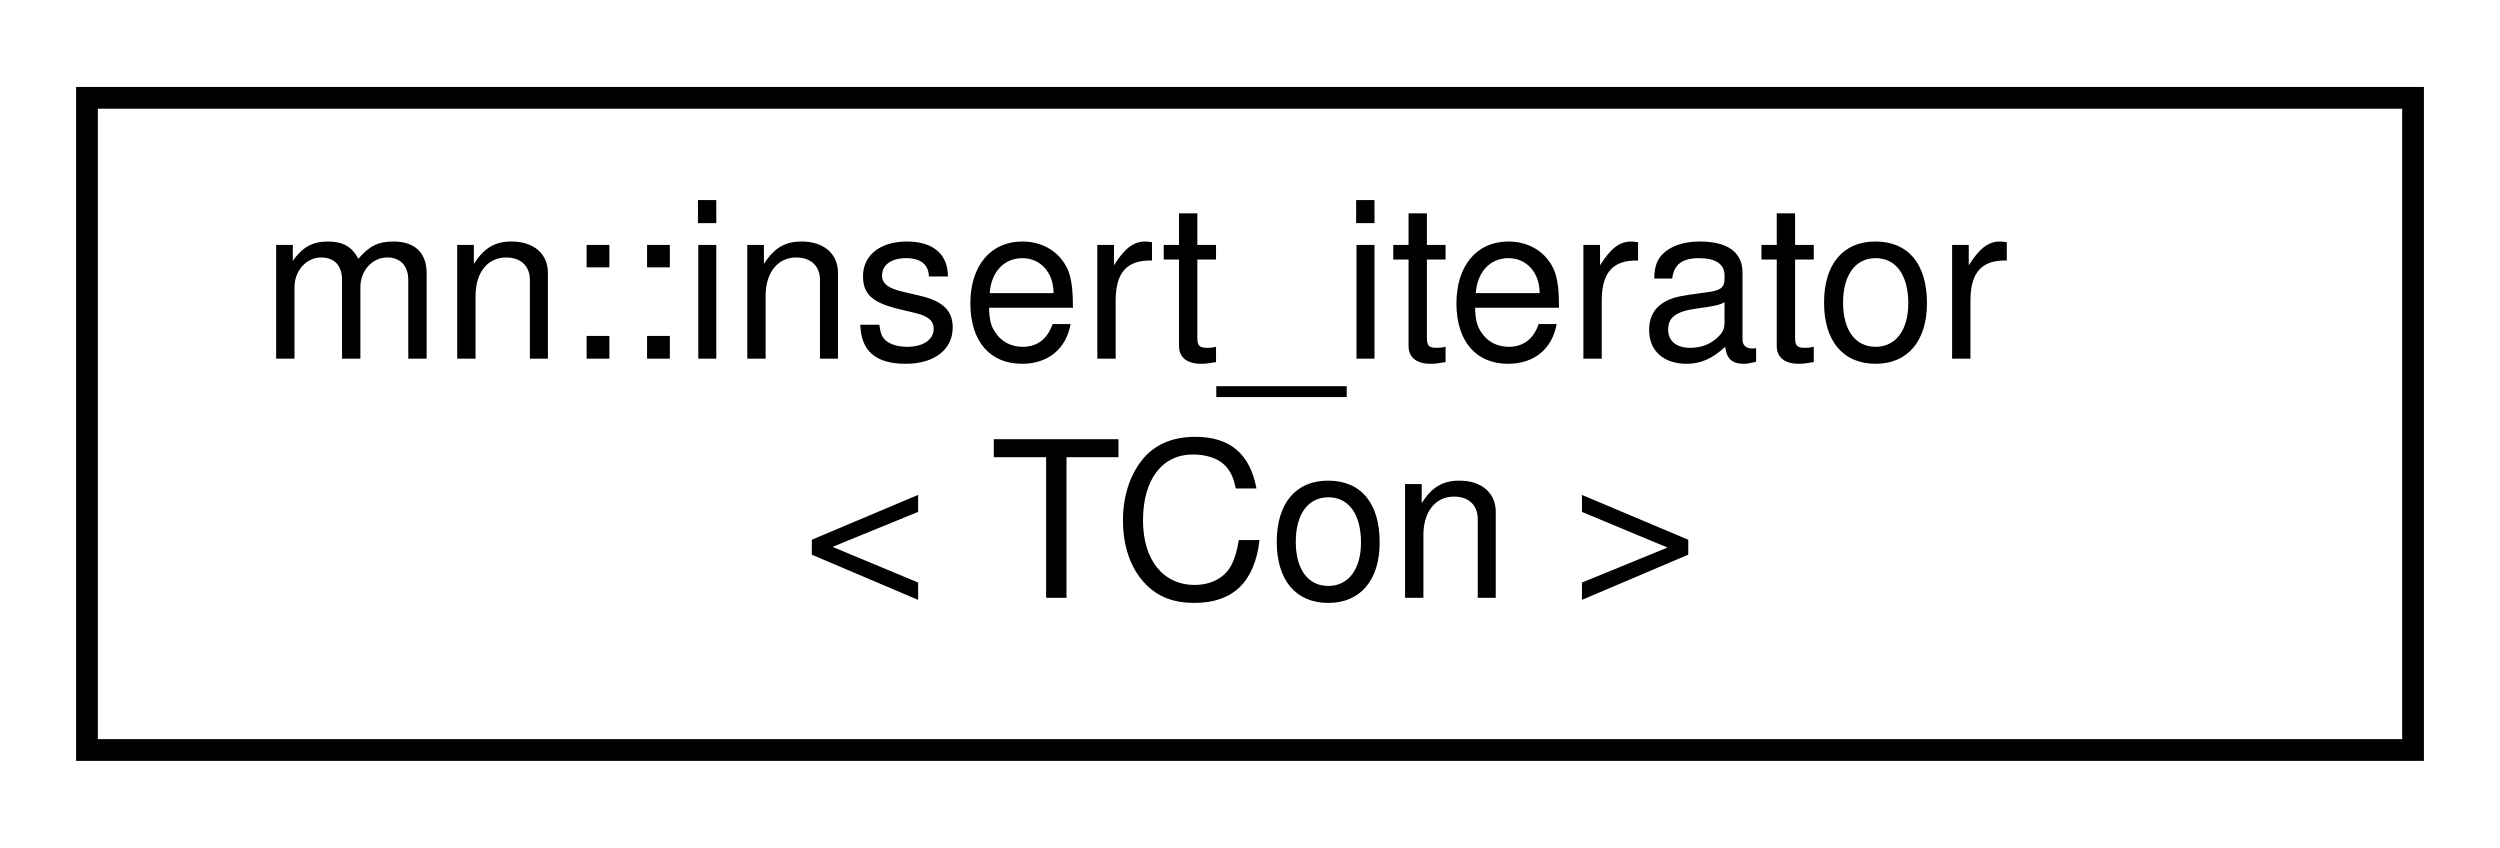
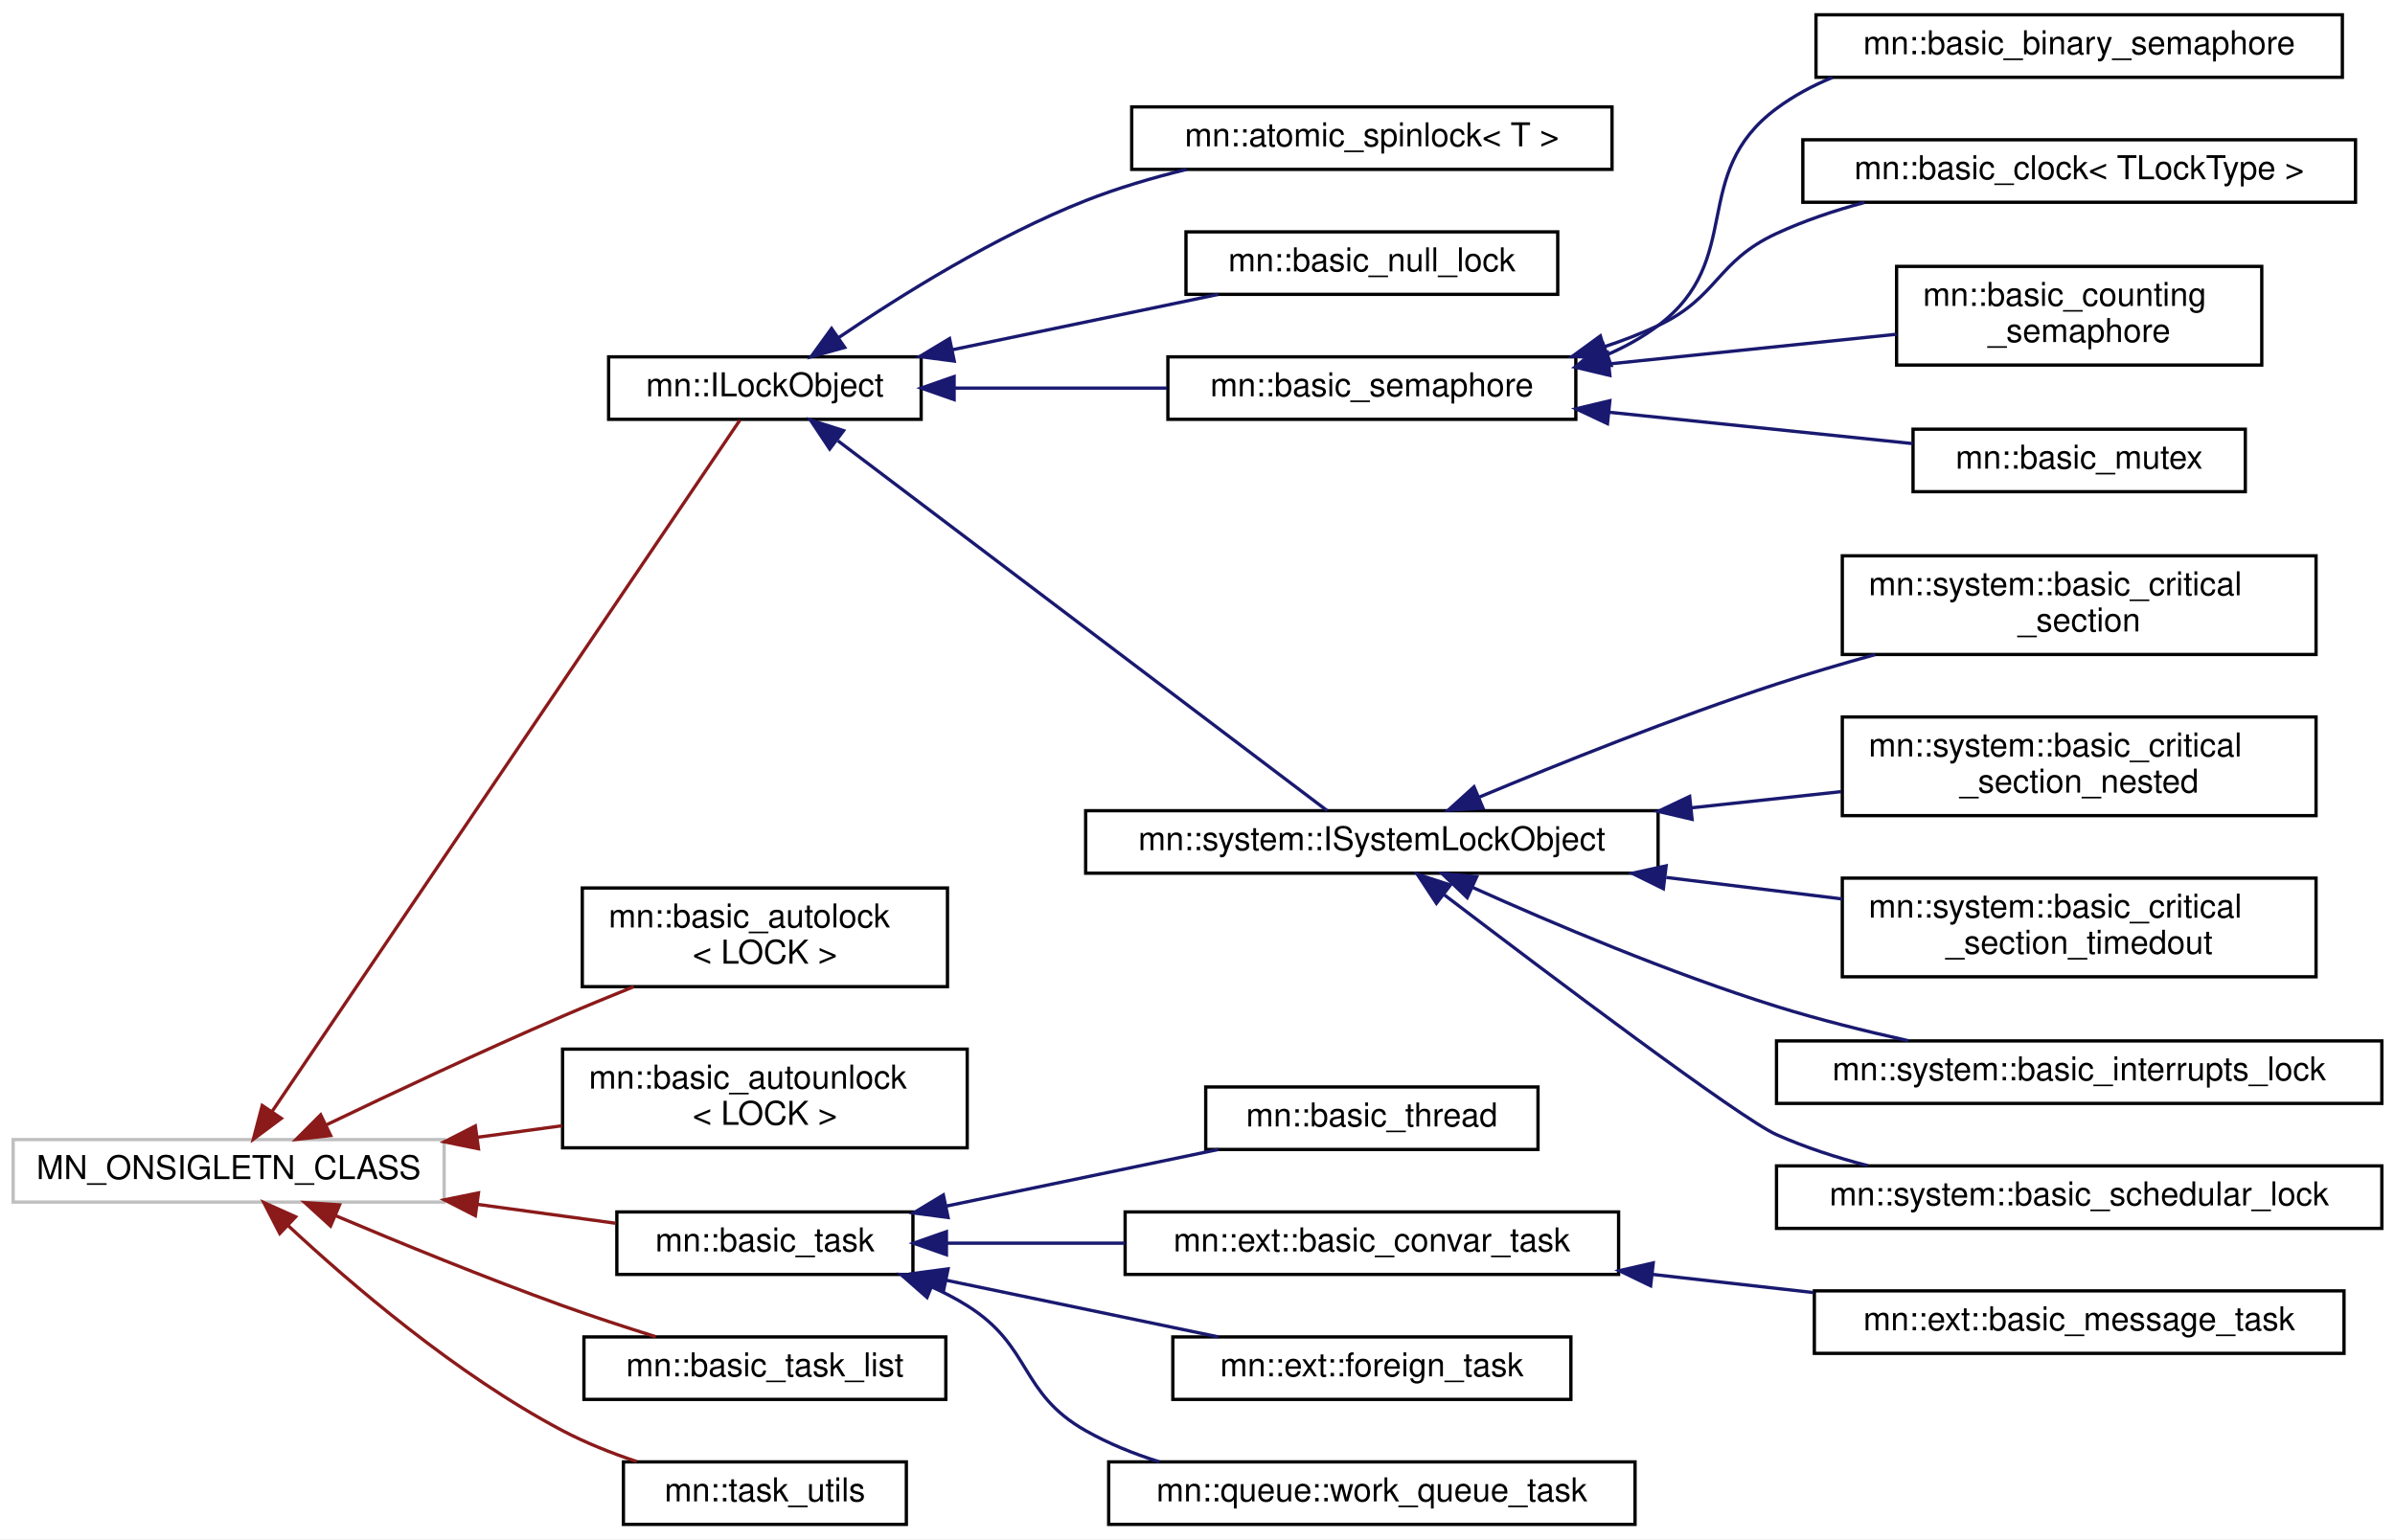
- <svg xmlns="http://www.w3.org/2000/svg" xmlns:xlink="http://www.w3.org/1999/xlink" width="115pt" height="39pt" viewBox="0.00 0.00 115.00 39.00">
-   <g id="graph0" class="graph" transform="scale(1 1) rotate(0) translate(4 35)">
-     <polygon fill="white" stroke="transparent" points="-4,4 -4,-35 111,-35 111,4 -4,4" />
+ <svg xmlns="http://www.w3.org/2000/svg" xmlns:xlink="http://www.w3.org/1999/xlink" width="728pt" height="468pt" viewBox="0.00 0.00 728.00 468.00">
+   <g id="graph0" class="graph" transform="scale(1 1) rotate(0) translate(4 464)">
+     <polygon fill="white" stroke="transparent" points="-4,4 -4,-464 724,-464 724,4 -4,4" />
    <g id="node1" class="node">
      <g id="a_node1">
-         <a xlink:href="classmn_1_1insert__iterator.html" target="_top" xlink:title=" ">
-           <polygon fill="white" stroke="black" points="0,-0.5 0,-30.5 107,-30.5 107,-0.5 0,-0.5" />
-           <text text-anchor="start" x="8" y="-18.5" font-family="Helvetica,sans-Serif" font-size="10.00">mn::insert_iterator</text>
-           <text text-anchor="middle" x="53.5" y="-7.5" font-family="Helvetica,sans-Serif" font-size="10.00">&lt; TCon &gt;</text>
-         </a>
-       </g>
+         <a xlink:title=" ">
+           <polygon fill="white" stroke="#bfbfbf" points="0,-98.5 0,-117.5 131,-117.5 131,-98.5 0,-98.5" />
+           <text text-anchor="middle" x="65.5" y="-105.5" font-family="Helvetica,sans-Serif" font-size="10.00">MN_ONSIGLETN_CLASS</text>
+         </a>
+       </g>
+     </g>
+     <g id="node2" class="node">
+       <g id="a_node2">
+         <a xlink:href="classmn_1_1ILockObject.html" target="_top" xlink:title=" ">
+           <polygon fill="white" stroke="black" points="181,-336.5 181,-355.5 276,-355.5 276,-336.5 181,-336.5" />
+           <text text-anchor="middle" x="228.5" y="-343.5" font-family="Helvetica,sans-Serif" font-size="10.00">mn::ILockObject</text>
+         </a>
+       </g>
+     </g>
+     <g id="edge1" class="edge">
+       <path fill="none" stroke="#8b1a1a" d="M78.66,-125.98C110.67,-173.29 196.45,-300.1 220.91,-336.26" />
+       <polygon fill="#8b1a1a" stroke="#8b1a1a" points="81.51,-123.95 73.01,-117.62 75.71,-127.87 81.51,-123.95" />
+     </g>
+     <g id="node16" class="node">
+       <g id="a_node16">
+         <a xlink:href="classmn_1_1basic__autolock.html" target="_top" xlink:title=" ">
+           <polygon fill="white" stroke="black" points="173,-164 173,-194 284,-194 284,-164 173,-164" />
+           <text text-anchor="start" x="181" y="-182" font-family="Helvetica,sans-Serif" font-size="10.00">mn::basic_autolock</text>
+           <text text-anchor="middle" x="228.5" y="-171" font-family="Helvetica,sans-Serif" font-size="10.00">&lt; LOCK &gt;</text>
+         </a>
+       </g>
+     </g>
+     <g id="edge15" class="edge">
+       <path fill="none" stroke="#8b1a1a" d="M95.16,-121.96C115.16,-131.56 142.53,-144.44 167,-155 173.95,-158 181.41,-161.07 188.63,-163.98" />
+       <polygon fill="#8b1a1a" stroke="#8b1a1a" points="96.51,-118.73 85.99,-117.54 93.47,-125.03 96.51,-118.73" />
+     </g>
+     <g id="node17" class="node">
+       <g id="a_node17">
+         <a xlink:href="classmn_1_1basic__autounlock.html" target="_top" xlink:title=" ">
+           <polygon fill="white" stroke="black" points="167,-115 167,-145 290,-145 290,-115 167,-115" />
+           <text text-anchor="start" x="175" y="-133" font-family="Helvetica,sans-Serif" font-size="10.00">mn::basic_autounlock</text>
+           <text text-anchor="middle" x="228.5" y="-122" font-family="Helvetica,sans-Serif" font-size="10.00">&lt; LOCK &gt;</text>
+         </a>
+       </g>
+     </g>
+     <g id="edge16" class="edge">
+       <path fill="none" stroke="#8b1a1a" d="M141.11,-118.2C149.73,-119.37 158.44,-120.56 166.85,-121.71" />
+       <polygon fill="#8b1a1a" stroke="#8b1a1a" points="141.44,-114.71 131.06,-116.82 140.49,-121.64 141.44,-114.71" />
+     </g>
+     <g id="node18" class="node">
+       <g id="a_node18">
+         <a xlink:href="classmn_1_1basic__task.html" target="_top" xlink:title="Wrapper class around FreeRTOS's implementation of a task.">
+           <polygon fill="white" stroke="black" points="183.5,-76.5 183.5,-95.5 273.5,-95.5 273.5,-76.5 183.5,-76.5" />
+           <text text-anchor="middle" x="228.5" y="-83.5" font-family="Helvetica,sans-Serif" font-size="10.00">mn::basic_task</text>
+         </a>
+       </g>
+     </g>
+     <g id="edge17" class="edge">
+       <path fill="none" stroke="#8b1a1a" d="M140.99,-97.82C155.42,-95.85 170.12,-93.84 183.2,-92.05" />
+       <polygon fill="#8b1a1a" stroke="#8b1a1a" points="140.49,-94.36 131.06,-99.18 141.44,-101.29 140.49,-94.36" />
+     </g>
+     <g id="node24" class="node">
+       <g id="a_node24">
+         <a xlink:href="classmn_1_1basic__task__list.html" target="_top" xlink:title=" ">
+           <polygon fill="white" stroke="black" points="173.5,-38.5 173.5,-57.5 283.5,-57.5 283.5,-38.5 173.5,-38.5" />
+           <text text-anchor="middle" x="228.5" y="-45.5" font-family="Helvetica,sans-Serif" font-size="10.00">mn::basic_task_list</text>
+         </a>
+       </g>
+     </g>
+     <g id="edge23" class="edge">
+       <path fill="none" stroke="#8b1a1a" d="M98.04,-94.35C117.71,-86.03 143.64,-75.42 167,-67 176.11,-63.72 186.11,-60.44 195.31,-57.57" />
+       <polygon fill="#8b1a1a" stroke="#8b1a1a" points="96.48,-91.21 88.65,-98.35 99.22,-97.65 96.48,-91.21" />
+     </g>
+     <g id="node25" class="node">
+       <g id="a_node25">
+         <a xlink:href="classmn_1_1task__utils.html" target="_top" xlink:title=" ">
+           <polygon fill="white" stroke="black" points="185.5,-0.5 185.5,-19.5 271.5,-19.5 271.5,-0.5 185.5,-0.5" />
+           <text text-anchor="middle" x="228.5" y="-7.5" font-family="Helvetica,sans-Serif" font-size="10.00">mn::task_utils</text>
+         </a>
+       </g>
+     </g>
+     <g id="edge24" class="edge">
+       <path fill="none" stroke="#8b1a1a" d="M83.46,-91.46C102.42,-73.79 134.71,-46.03 167,-29 174.01,-25.3 181.86,-22.18 189.53,-19.61" />
+       <polygon fill="#8b1a1a" stroke="#8b1a1a" points="81.04,-88.94 76.19,-98.36 85.86,-94.02 81.04,-88.94" />
+     </g>
+     <g id="node3" class="node">
+       <g id="a_node3">
+         <a xlink:href="classmn_1_1atomic__spinlock.html" target="_top" xlink:title="This class implements a simple spinlack, whit atomic operations.">
+           <polygon fill="white" stroke="black" points="340,-412.5 340,-431.5 486,-431.5 486,-412.5 340,-412.5" />
+           <text text-anchor="middle" x="413" y="-419.5" font-family="Helvetica,sans-Serif" font-size="10.00">mn::atomic_spinlock&lt; T &gt;</text>
+         </a>
+       </g>
+     </g>
+     <g id="edge2" class="edge">
+       <path fill="none" stroke="midnightblue" d="M251,-361.4C269.91,-374.27 298.62,-392.21 326,-403 335.67,-406.81 346.28,-409.94 356.63,-412.48" />
+       <polygon fill="midnightblue" stroke="midnightblue" points="252.76,-358.36 242.55,-355.54 248.77,-364.12 252.76,-358.36" />
+     </g>
+     <g id="node4" class="node">
+       <g id="a_node4">
+         <a xlink:href="classmn_1_1basic__null__lock.html" target="_top" xlink:title="Null Lock is a lock object without any lock logic.">
+           <polygon fill="white" stroke="black" points="356.5,-374.5 356.5,-393.5 469.5,-393.5 469.5,-374.5 356.5,-374.5" />
+           <text text-anchor="middle" x="413" y="-381.5" font-family="Helvetica,sans-Serif" font-size="10.00">mn::basic_null_lock</text>
+         </a>
+       </g>
+     </g>
+     <g id="edge3" class="edge">
+       <path fill="none" stroke="midnightblue" d="M285.6,-357.68C311.48,-363.07 341.81,-369.39 366.28,-374.48" />
+       <polygon fill="midnightblue" stroke="midnightblue" points="286.06,-354.2 275.55,-355.59 284.63,-361.05 286.06,-354.2" />
+     </g>
+     <g id="node5" class="node">
+       <g id="a_node5">
+         <a xlink:href="classmn_1_1basic__semaphore.html" target="_top" xlink:title=" ">
+           <polygon fill="white" stroke="black" points="351,-336.5 351,-355.5 475,-355.5 475,-336.5 351,-336.5" />
+           <text text-anchor="middle" x="413" y="-343.5" font-family="Helvetica,sans-Serif" font-size="10.00">mn::basic_semaphore</text>
+         </a>
+       </g>
+     </g>
+     <g id="edge4" class="edge">
+       <path fill="none" stroke="midnightblue" d="M286.15,-346C306.64,-346 329.87,-346 350.74,-346" />
+       <polygon fill="midnightblue" stroke="midnightblue" points="286.02,-342.5 276.02,-346 286.02,-349.5 286.02,-342.5" />
+     </g>
+     <g id="node10" class="node">
+       <g id="a_node10">
+         <a xlink:href="classmn_1_1system_1_1ISystemLockObject.html" target="_top" xlink:title=" ">
+           <polygon fill="white" stroke="black" points="326,-198.5 326,-217.5 500,-217.5 500,-198.5 326,-198.5" />
+           <text text-anchor="middle" x="413" y="-205.5" font-family="Helvetica,sans-Serif" font-size="10.00">mn::system::ISystemLockObject</text>
+         </a>
+       </g>
+     </g>
+     <g id="edge9" class="edge">
+       <path fill="none" stroke="midnightblue" d="M250.7,-329.97C289,-301.01 368.6,-240.82 399.42,-217.51" />
+       <polygon fill="midnightblue" stroke="midnightblue" points="248.2,-327.47 242.33,-336.3 252.42,-333.06 248.2,-327.47" />
+     </g>
+     <g id="node6" class="node">
+       <g id="a_node6">
+         <a xlink:href="classmn_1_1basic__binary__semaphore.html" target="_top" xlink:title=" ">
+           <polygon fill="white" stroke="black" points="548,-440.5 548,-459.5 708,-459.5 708,-440.5 548,-440.5" />
+           <text text-anchor="middle" x="628" y="-447.5" font-family="Helvetica,sans-Serif" font-size="10.00">mn::basic_binary_semaphore</text>
+         </a>
+       </g>
+     </g>
+     <g id="edge5" class="edge">
+       <path fill="none" stroke="midnightblue" d="M484.59,-356.19C490.08,-358.57 495.3,-361.47 500,-365 526.71,-385.07 509.17,-411.08 536,-431 541.18,-434.85 546.97,-437.96 553.04,-440.47" />
+       <polygon fill="midnightblue" stroke="midnightblue" points="485.74,-352.89 475.14,-352.67 483.29,-359.44 485.74,-352.89" />
+     </g>
+     <g id="node7" class="node">
+       <g id="a_node7">
+         <a xlink:href="classmn_1_1basic__clock.html" target="_top" xlink:title=" ">
+           <polygon fill="white" stroke="black" points="544,-402.5 544,-421.5 712,-421.5 712,-402.5 544,-402.5" />
+           <text text-anchor="middle" x="628" y="-409.5" font-family="Helvetica,sans-Serif" font-size="10.00">mn::basic_clock&lt; TLockType &gt;</text>
+         </a>
+       </g>
+     </g>
+     <g id="edge6" class="edge">
+       <path fill="none" stroke="midnightblue" d="M483.53,-358.52C489.21,-360.4 494.77,-362.54 500,-365 518.35,-373.62 517.6,-384.49 536,-393 544.35,-396.86 553.49,-399.95 562.66,-402.41" />
+       <polygon fill="midnightblue" stroke="midnightblue" points="484.48,-355.15 473.9,-355.62 482.46,-361.86 484.48,-355.15" />
+     </g>
+     <g id="node8" class="node">
+       <g id="a_node8">
+         <a xlink:href="classmn_1_1basic__counting__semaphore.html" target="_top" xlink:title=" ">
+           <polygon fill="white" stroke="black" points="572.5,-353 572.5,-383 683.5,-383 683.5,-353 572.5,-353" />
+           <text text-anchor="start" x="580.5" y="-371" font-family="Helvetica,sans-Serif" font-size="10.00">mn::basic_counting</text>
+           <text text-anchor="middle" x="628" y="-360" font-family="Helvetica,sans-Serif" font-size="10.00">_semaphore</text>
+         </a>
+       </g>
+     </g>
+     <g id="edge7" class="edge">
+       <path fill="none" stroke="midnightblue" d="M485.33,-353.37C513.77,-356.3 545.98,-359.63 572.49,-362.37" />
+       <polygon fill="midnightblue" stroke="midnightblue" points="485.34,-349.85 475.04,-352.3 484.62,-356.81 485.34,-349.85" />
+     </g>
+     <g id="node9" class="node">
+       <g id="a_node9">
+         <a xlink:href="classmn_1_1basic__mutex.html" target="_top" xlink:title=" ">
+           <polygon fill="white" stroke="black" points="577.5,-314.5 577.5,-333.5 678.5,-333.5 678.5,-314.5 577.5,-314.5" />
+           <text text-anchor="middle" x="628" y="-321.5" font-family="Helvetica,sans-Serif" font-size="10.00">mn::basic_mutex</text>
+         </a>
+       </g>
+     </g>
+     <g id="edge8" class="edge">
+       <path fill="none" stroke="midnightblue" d="M485.12,-338.65C515.4,-335.53 549.98,-331.95 577.42,-329.12" />
+       <polygon fill="midnightblue" stroke="midnightblue" points="484.62,-335.19 475.04,-339.7 485.34,-342.15 484.62,-335.19" />
+     </g>
+     <g id="node11" class="node">
+       <g id="a_node11">
+         <a xlink:href="classmn_1_1system_1_1basic__critical__section.html" target="_top" xlink:title=" ">
+           <polygon fill="white" stroke="black" points="556,-265 556,-295 700,-295 700,-265 556,-265" />
+           <text text-anchor="start" x="564" y="-283" font-family="Helvetica,sans-Serif" font-size="10.00">mn::system::basic_critical</text>
+           <text text-anchor="middle" x="628" y="-272" font-family="Helvetica,sans-Serif" font-size="10.00">_section</text>
+         </a>
+       </g>
+     </g>
+     <g id="edge10" class="edge">
+       <path fill="none" stroke="midnightblue" d="M445.66,-221.64C470.08,-231.86 504.82,-245.79 536,-256 545.63,-259.15 555.93,-262.18 566.01,-264.97" />
+       <polygon fill="midnightblue" stroke="midnightblue" points="446.77,-218.31 436.2,-217.64 444.05,-224.76 446.77,-218.31" />
+     </g>
+     <g id="node12" class="node">
+       <g id="a_node12">
+         <a xlink:href="classmn_1_1system_1_1basic__critical__section__nested.html" target="_top" xlink:title=" ">
+           <polygon fill="white" stroke="black" points="556,-216 556,-246 700,-246 700,-216 556,-216" />
+           <text text-anchor="start" x="564" y="-234" font-family="Helvetica,sans-Serif" font-size="10.00">mn::system::basic_critical</text>
+           <text text-anchor="middle" x="628" y="-223" font-family="Helvetica,sans-Serif" font-size="10.00">_section_nested</text>
+         </a>
+       </g>
+     </g>
+     <g id="edge11" class="edge">
+       <path fill="none" stroke="midnightblue" d="M510.05,-218.37C525.39,-220.03 541.03,-221.72 555.67,-223.3" />
+       <polygon fill="midnightblue" stroke="midnightblue" points="510.34,-214.88 500.02,-217.29 509.59,-221.84 510.34,-214.88" />
+     </g>
+     <g id="node13" class="node">
+       <g id="a_node13">
+         <a xlink:href="classmn_1_1system_1_1basic__critical__section__timedout.html" target="_top" xlink:title=" ">
+           <polygon fill="white" stroke="black" points="556,-167 556,-197 700,-197 700,-167 556,-167" />
+           <text text-anchor="start" x="564" y="-185" font-family="Helvetica,sans-Serif" font-size="10.00">mn::system::basic_critical</text>
+           <text text-anchor="middle" x="628" y="-174" font-family="Helvetica,sans-Serif" font-size="10.00">_section_timedout</text>
+         </a>
+       </g>
+     </g>
+     <g id="edge12" class="edge">
+       <path fill="none" stroke="midnightblue" d="M502.5,-197.2C520.32,-195.02 538.83,-192.76 555.96,-190.67" />
+       <polygon fill="midnightblue" stroke="midnightblue" points="501.61,-193.78 492.1,-198.47 502.45,-200.73 501.61,-193.78" />
+     </g>
+     <g id="node14" class="node">
+       <g id="a_node14">
+         <a xlink:href="classmn_1_1system_1_1basic__interrupts__lock.html" target="_top" xlink:title=" ">
+           <polygon fill="white" stroke="black" points="536,-128.5 536,-147.5 720,-147.5 720,-128.5 536,-128.5" />
+           <text text-anchor="middle" x="628" y="-135.5" font-family="Helvetica,sans-Serif" font-size="10.00">mn::system::basic_interrupts_lock</text>
+         </a>
+       </g>
+     </g>
+     <g id="edge13" class="edge">
+       <path fill="none" stroke="midnightblue" d="M443.72,-194.13C468.1,-183.16 503.74,-168.07 536,-158 548.82,-154 562.89,-150.49 576.05,-147.57" />
+       <polygon fill="midnightblue" stroke="midnightblue" points="441.98,-191.07 434.32,-198.4 444.88,-197.45 441.98,-191.07" />
+     </g>
+     <g id="node15" class="node">
+       <g id="a_node15">
+         <a xlink:href="classmn_1_1system_1_1basic__schedular__lock.html" target="_top" xlink:title=" ">
+           <polygon fill="white" stroke="black" points="536,-90.5 536,-109.5 720,-109.5 720,-90.5 536,-90.5" />
+           <text text-anchor="middle" x="628" y="-97.5" font-family="Helvetica,sans-Serif" font-size="10.00">mn::system::basic_schedular_lock</text>
+         </a>
+       </g>
+     </g>
+     <g id="edge14" class="edge">
+       <path fill="none" stroke="midnightblue" d="M435.05,-191.89C466.95,-167.6 524.99,-123.89 536,-119 544.7,-115.13 554.23,-112.04 563.73,-109.57" />
+       <polygon fill="midnightblue" stroke="midnightblue" points="432.63,-189.33 426.81,-198.18 436.88,-194.9 432.63,-189.33" />
+     </g>
+     <g id="node19" class="node">
+       <g id="a_node19">
+         <a xlink:href="classmn_1_1basic__thread.html" target="_top" xlink:title=" ">
+           <polygon fill="white" stroke="black" points="362.5,-114.5 362.5,-133.5 463.5,-133.5 463.5,-114.5 362.5,-114.5" />
+           <text text-anchor="middle" x="413" y="-121.5" font-family="Helvetica,sans-Serif" font-size="10.00">mn::basic_thread</text>
+         </a>
+       </g>
+     </g>
+     <g id="edge18" class="edge">
+       <path fill="none" stroke="midnightblue" d="M283.51,-97.25C309.85,-102.73 341.19,-109.26 366.32,-114.49" />
+       <polygon fill="midnightblue" stroke="midnightblue" points="284.18,-93.81 273.68,-95.2 282.75,-100.66 284.18,-93.81" />
+     </g>
+     <g id="node20" class="node">
+       <g id="a_node20">
+         <a xlink:href="classmn_1_1ext_1_1basic__convar__task.html" target="_top" xlink:title=" ">
+           <polygon fill="white" stroke="black" points="338,-76.5 338,-95.5 488,-95.5 488,-76.5 338,-76.5" />
+           <text text-anchor="middle" x="413" y="-83.5" font-family="Helvetica,sans-Serif" font-size="10.00">mn::ext::basic_convar_task</text>
+         </a>
+       </g>
+     </g>
+     <g id="edge19" class="edge">
+       <path fill="none" stroke="midnightblue" d="M283.95,-86C300.91,-86 319.91,-86 337.97,-86" />
+       <polygon fill="midnightblue" stroke="midnightblue" points="283.68,-82.5 273.68,-86 283.68,-89.5 283.68,-82.5" />
+     </g>
+     <g id="node22" class="node">
+       <g id="a_node22">
+         <a xlink:href="classmn_1_1ext_1_1foreign__task.html" target="_top" xlink:title=" ">
+           <polygon fill="white" stroke="black" points="352.5,-38.5 352.5,-57.5 473.5,-57.5 473.5,-38.5 352.5,-38.5" />
+           <text text-anchor="middle" x="413" y="-45.5" font-family="Helvetica,sans-Serif" font-size="10.00">mn::ext::foreign_task</text>
+         </a>
+       </g>
+     </g>
+     <g id="edge21" class="edge">
+       <path fill="none" stroke="midnightblue" d="M283.51,-74.75C309.85,-69.27 341.19,-62.74 366.32,-57.51" />
+       <polygon fill="midnightblue" stroke="midnightblue" points="282.75,-71.34 273.68,-76.8 284.18,-78.19 282.75,-71.34" />
+     </g>
+     <g id="node23" class="node">
+       <g id="a_node23">
+         <a xlink:href="classmn_1_1queue_1_1work__queue__task.html" target="_top" xlink:title=" ">
+           <polygon fill="white" stroke="black" points="333,-0.5 333,-19.5 493,-19.5 493,-0.5 333,-0.5" />
+           <text text-anchor="middle" x="413" y="-7.5" font-family="Helvetica,sans-Serif" font-size="10.00">mn::queue::work_queue_task</text>
+         </a>
+       </g>
+     </g>
+     <g id="edge22" class="edge">
+       <path fill="none" stroke="midnightblue" d="M279.27,-72.69C283.01,-70.99 286.63,-69.11 290,-67 309.73,-54.67 305.75,-40.46 326,-29 332.92,-25.08 340.58,-21.98 348.39,-19.51" />
+       <polygon fill="midnightblue" stroke="midnightblue" points="277.79,-69.51 269.83,-76.5 280.41,-76 277.79,-69.51" />
+     </g>
+     <g id="node21" class="node">
+       <g id="a_node21">
+         <a xlink:href="classmn_1_1ext_1_1basic__message__task.html" target="_top" xlink:title="Extends the basic_convar_task with a message queue support.">
+           <polygon fill="white" stroke="black" points="547.5,-52.5 547.5,-71.5 708.5,-71.5 708.5,-52.5 547.5,-52.5" />
+           <text text-anchor="middle" x="628" y="-59.5" font-family="Helvetica,sans-Serif" font-size="10.00">mn::ext::basic_message_task</text>
+         </a>
+       </g>
+     </g>
+     <g id="edge20" class="edge">
+       <path fill="none" stroke="midnightblue" d="M498.16,-76.52C514.34,-74.69 531.23,-72.79 547.26,-70.98" />
+       <polygon fill="midnightblue" stroke="midnightblue" points="497.74,-73.04 488.2,-77.64 498.53,-80 497.74,-73.04" />
    </g>
  </g>
</svg>
